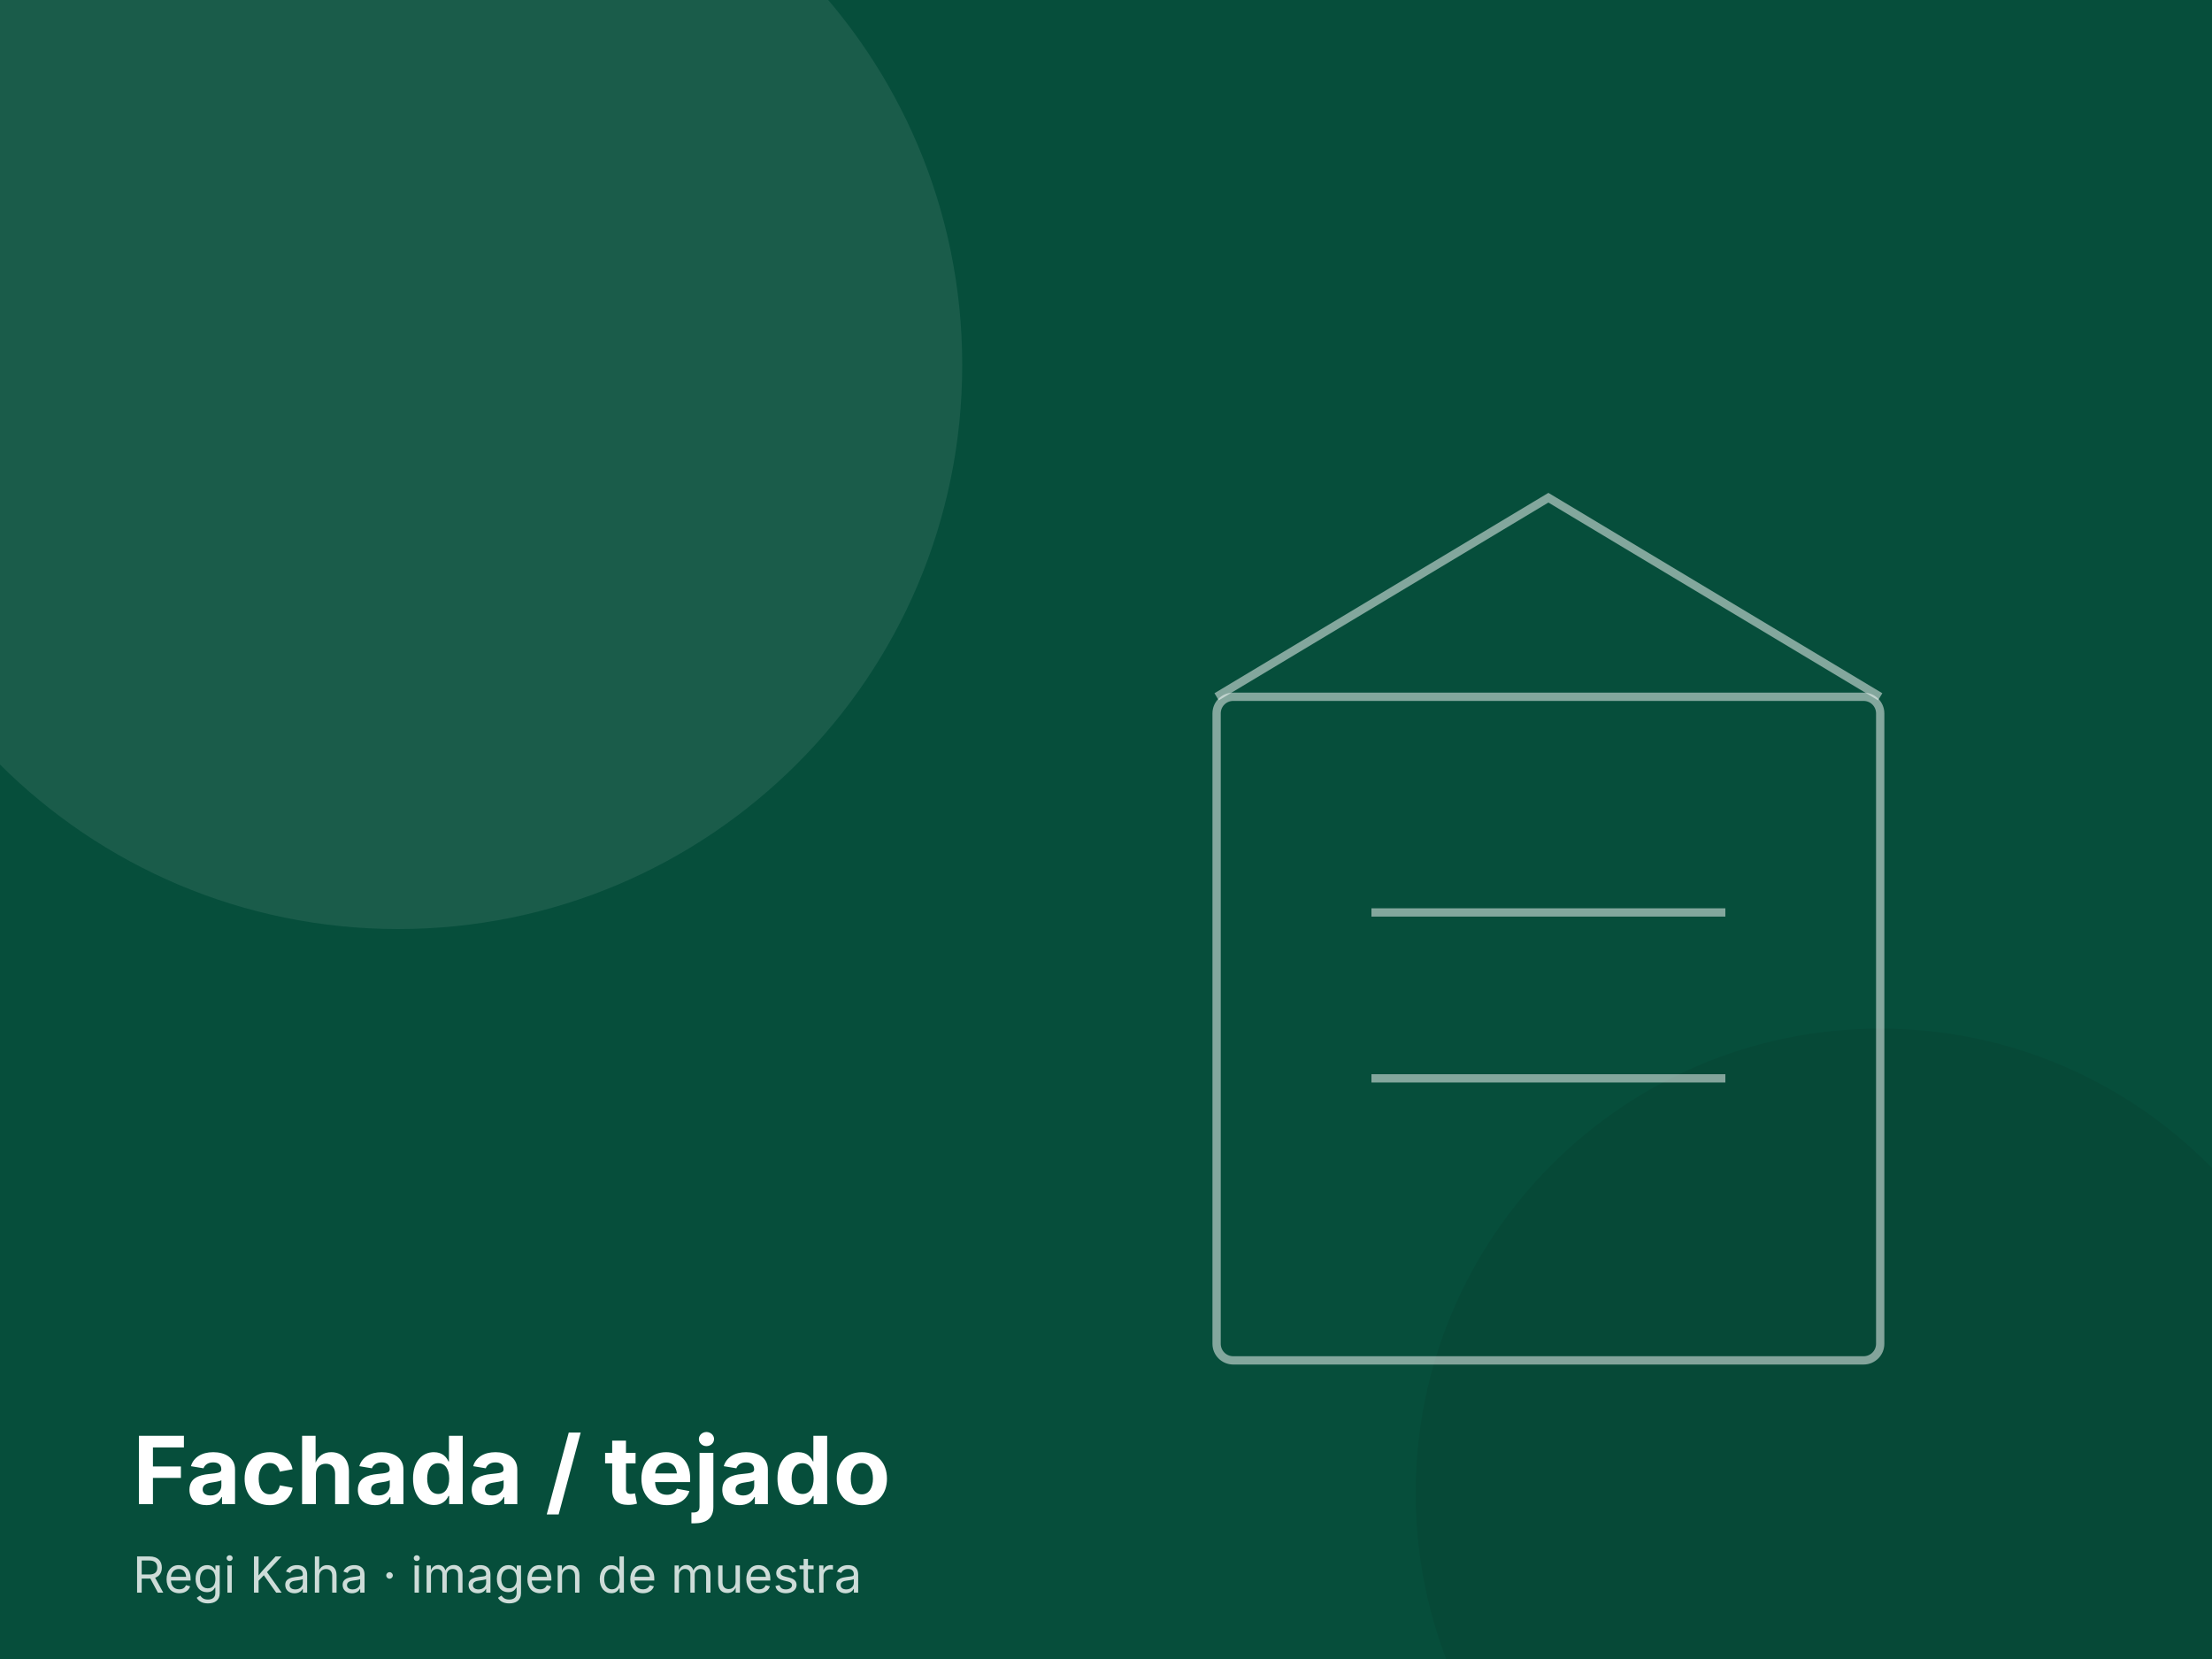
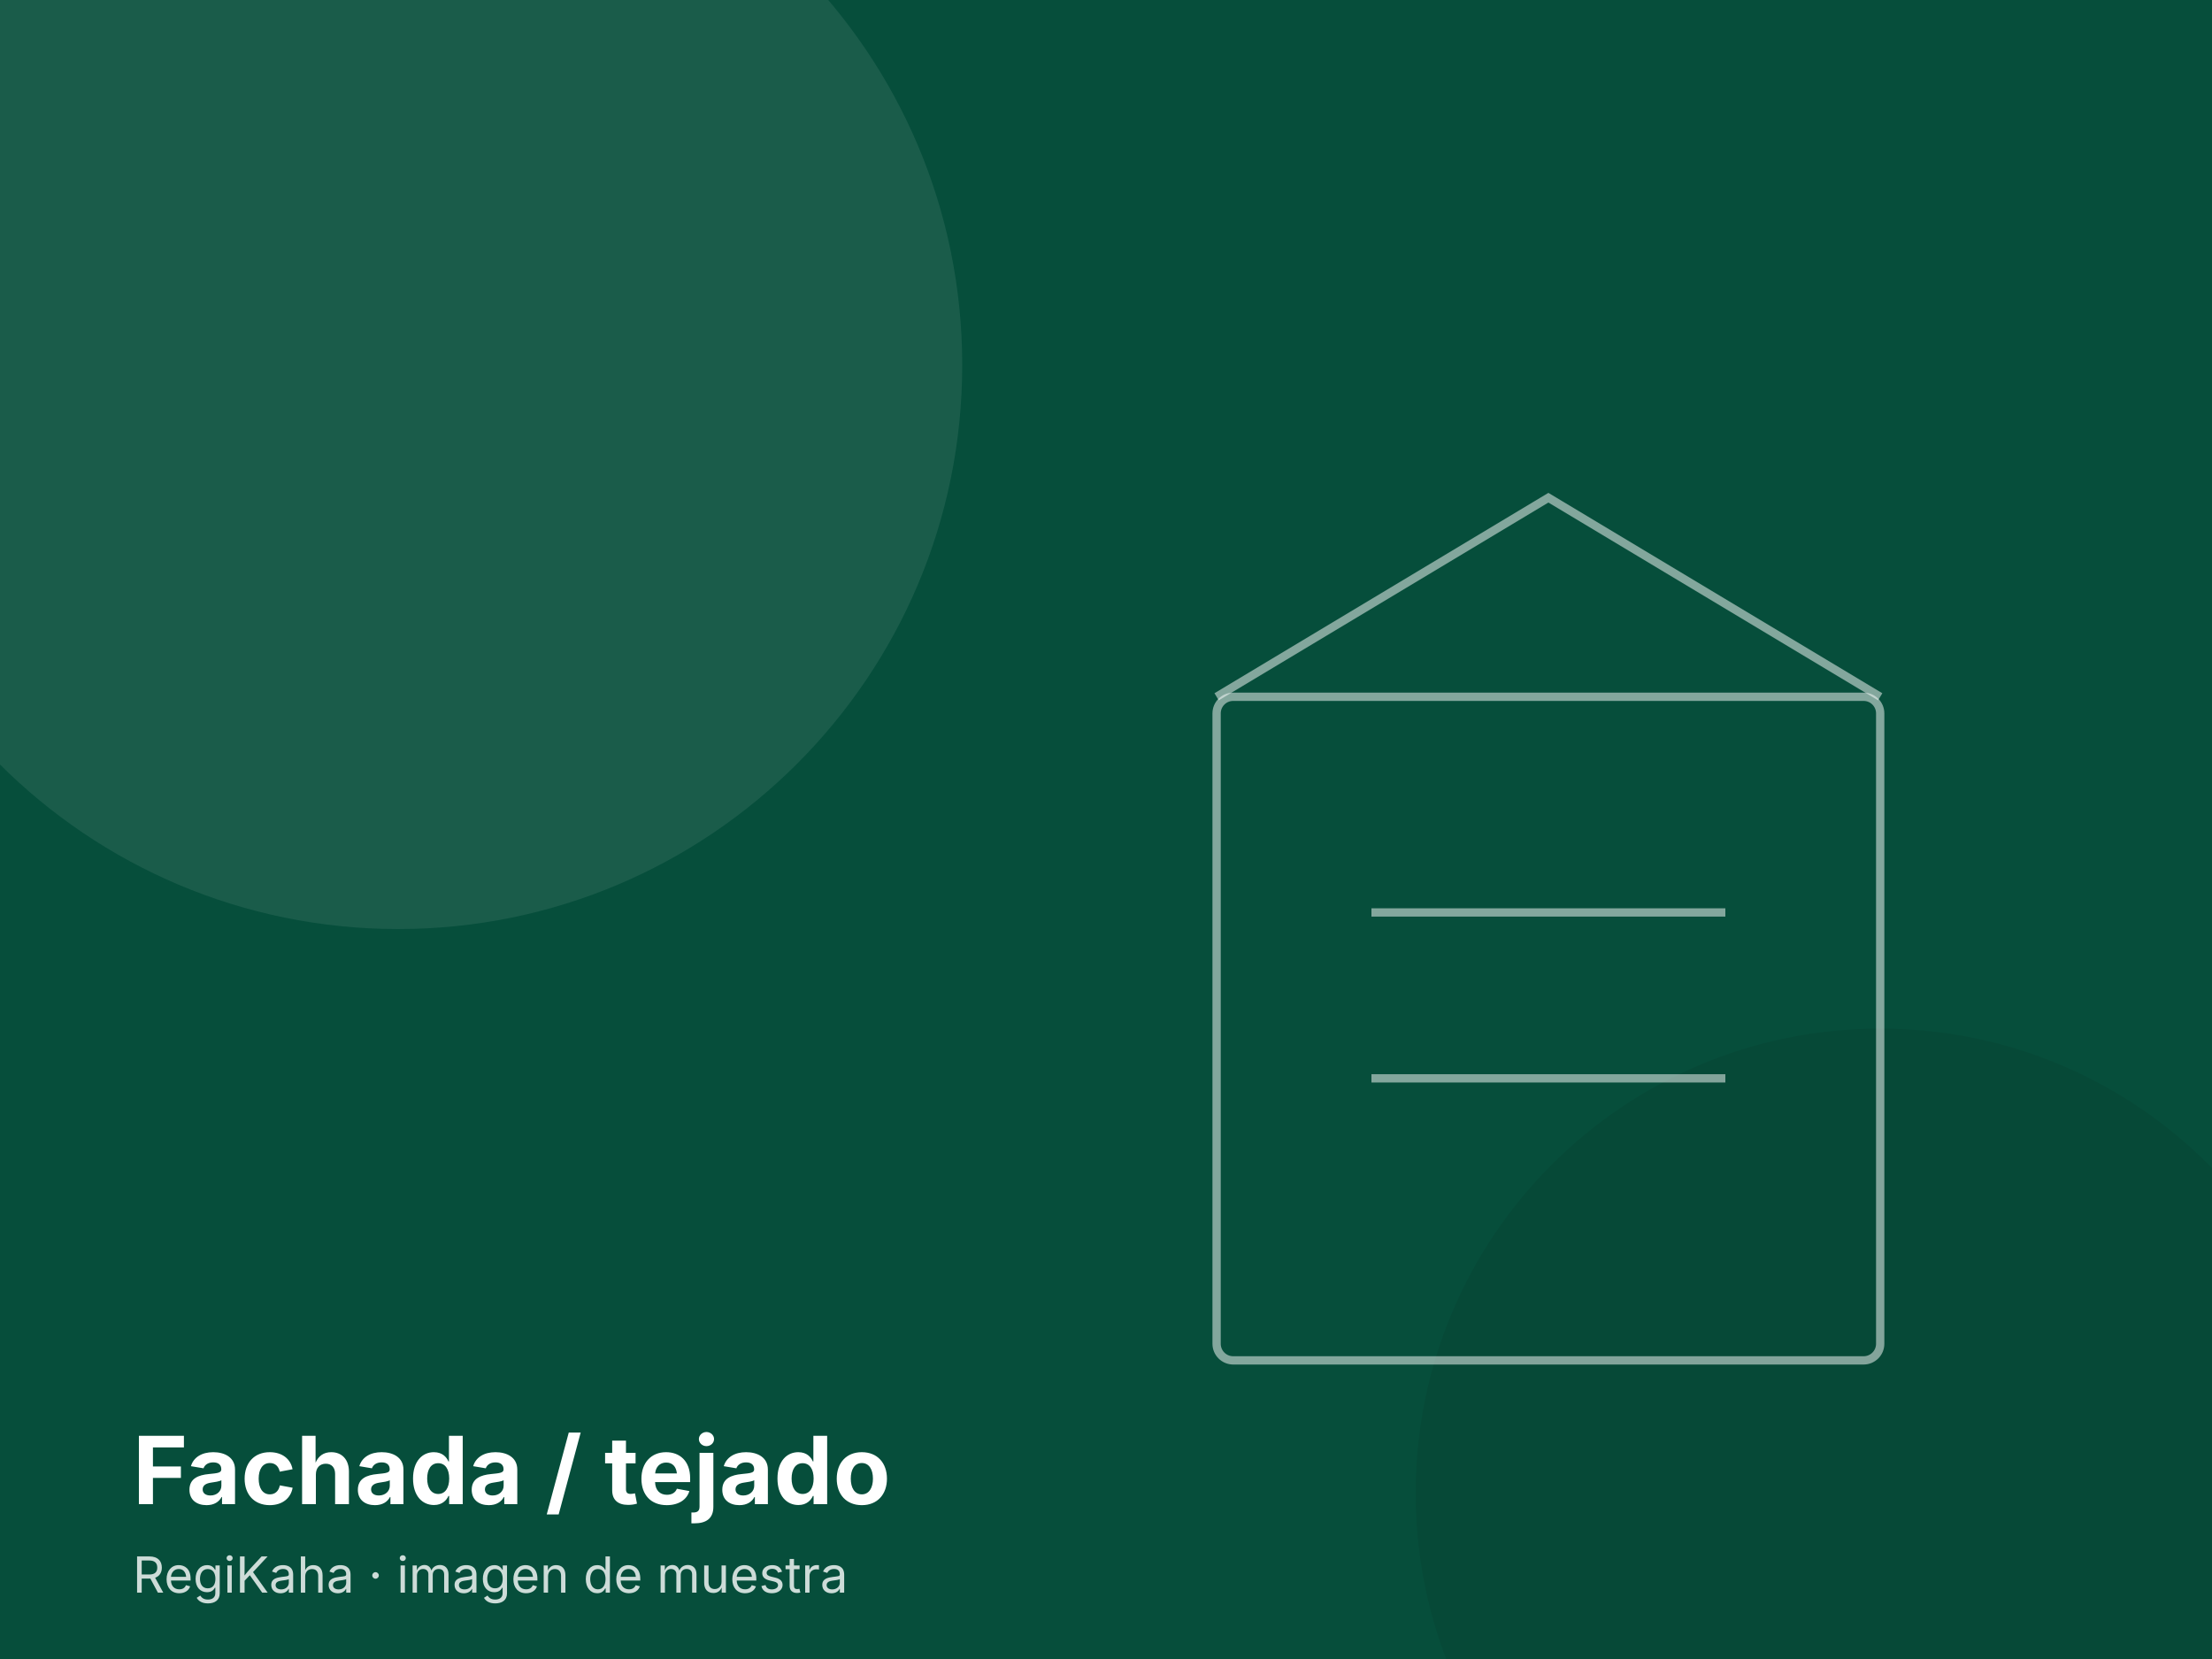
<svg xmlns="http://www.w3.org/2000/svg" width="800" height="600" viewBox="0 0 800 600">
  <defs>
    <linearGradient id="cg" gradientTransform="rotate(215)">
      <stop offset="0" stop-color="#064E3B" />
      <stop offset="0.55" stop-color="#0F766E" />
      <stop offset="1" stop-color="#14B8A6" />
    </linearGradient>
  </defs>
  <rect width="800" height="600" fill="url(#cg)" />
  <circle cx="144" cy="132" r="204" fill="rgba(255,255,255,0.08)" />
  <circle cx="680" cy="540" r="168" fill="rgba(0,0,0,0.07)" />
  <g stroke="rgba(255,255,255,0.5)" stroke-width="3" fill="none">
    <rect x="440" y="252" width="240" height="240" rx="6" />
    <path d="M440 252 L560 180 L680 252" />
    <line x1="496" y1="330" x2="624" y2="330" />
    <line x1="496" y1="390" x2="624" y2="390" />
  </g>
  <text x="48" y="544" font-family="Inter, sans-serif" font-size="34" font-weight="700" fill="#fff">Fachada / tejado</text>
-   <text x="48" y="576" font-family="Inter, sans-serif" font-size="18" fill="rgba(255,255,255,0.8)">Regi Kaha · imagen de muestra</text>
+   <text x="48" y="576" font-family="Inter, sans-serif" font-size="18" fill="rgba(255,255,255,0.8)">RegiKaha · imagen de muestra</text>
</svg>
